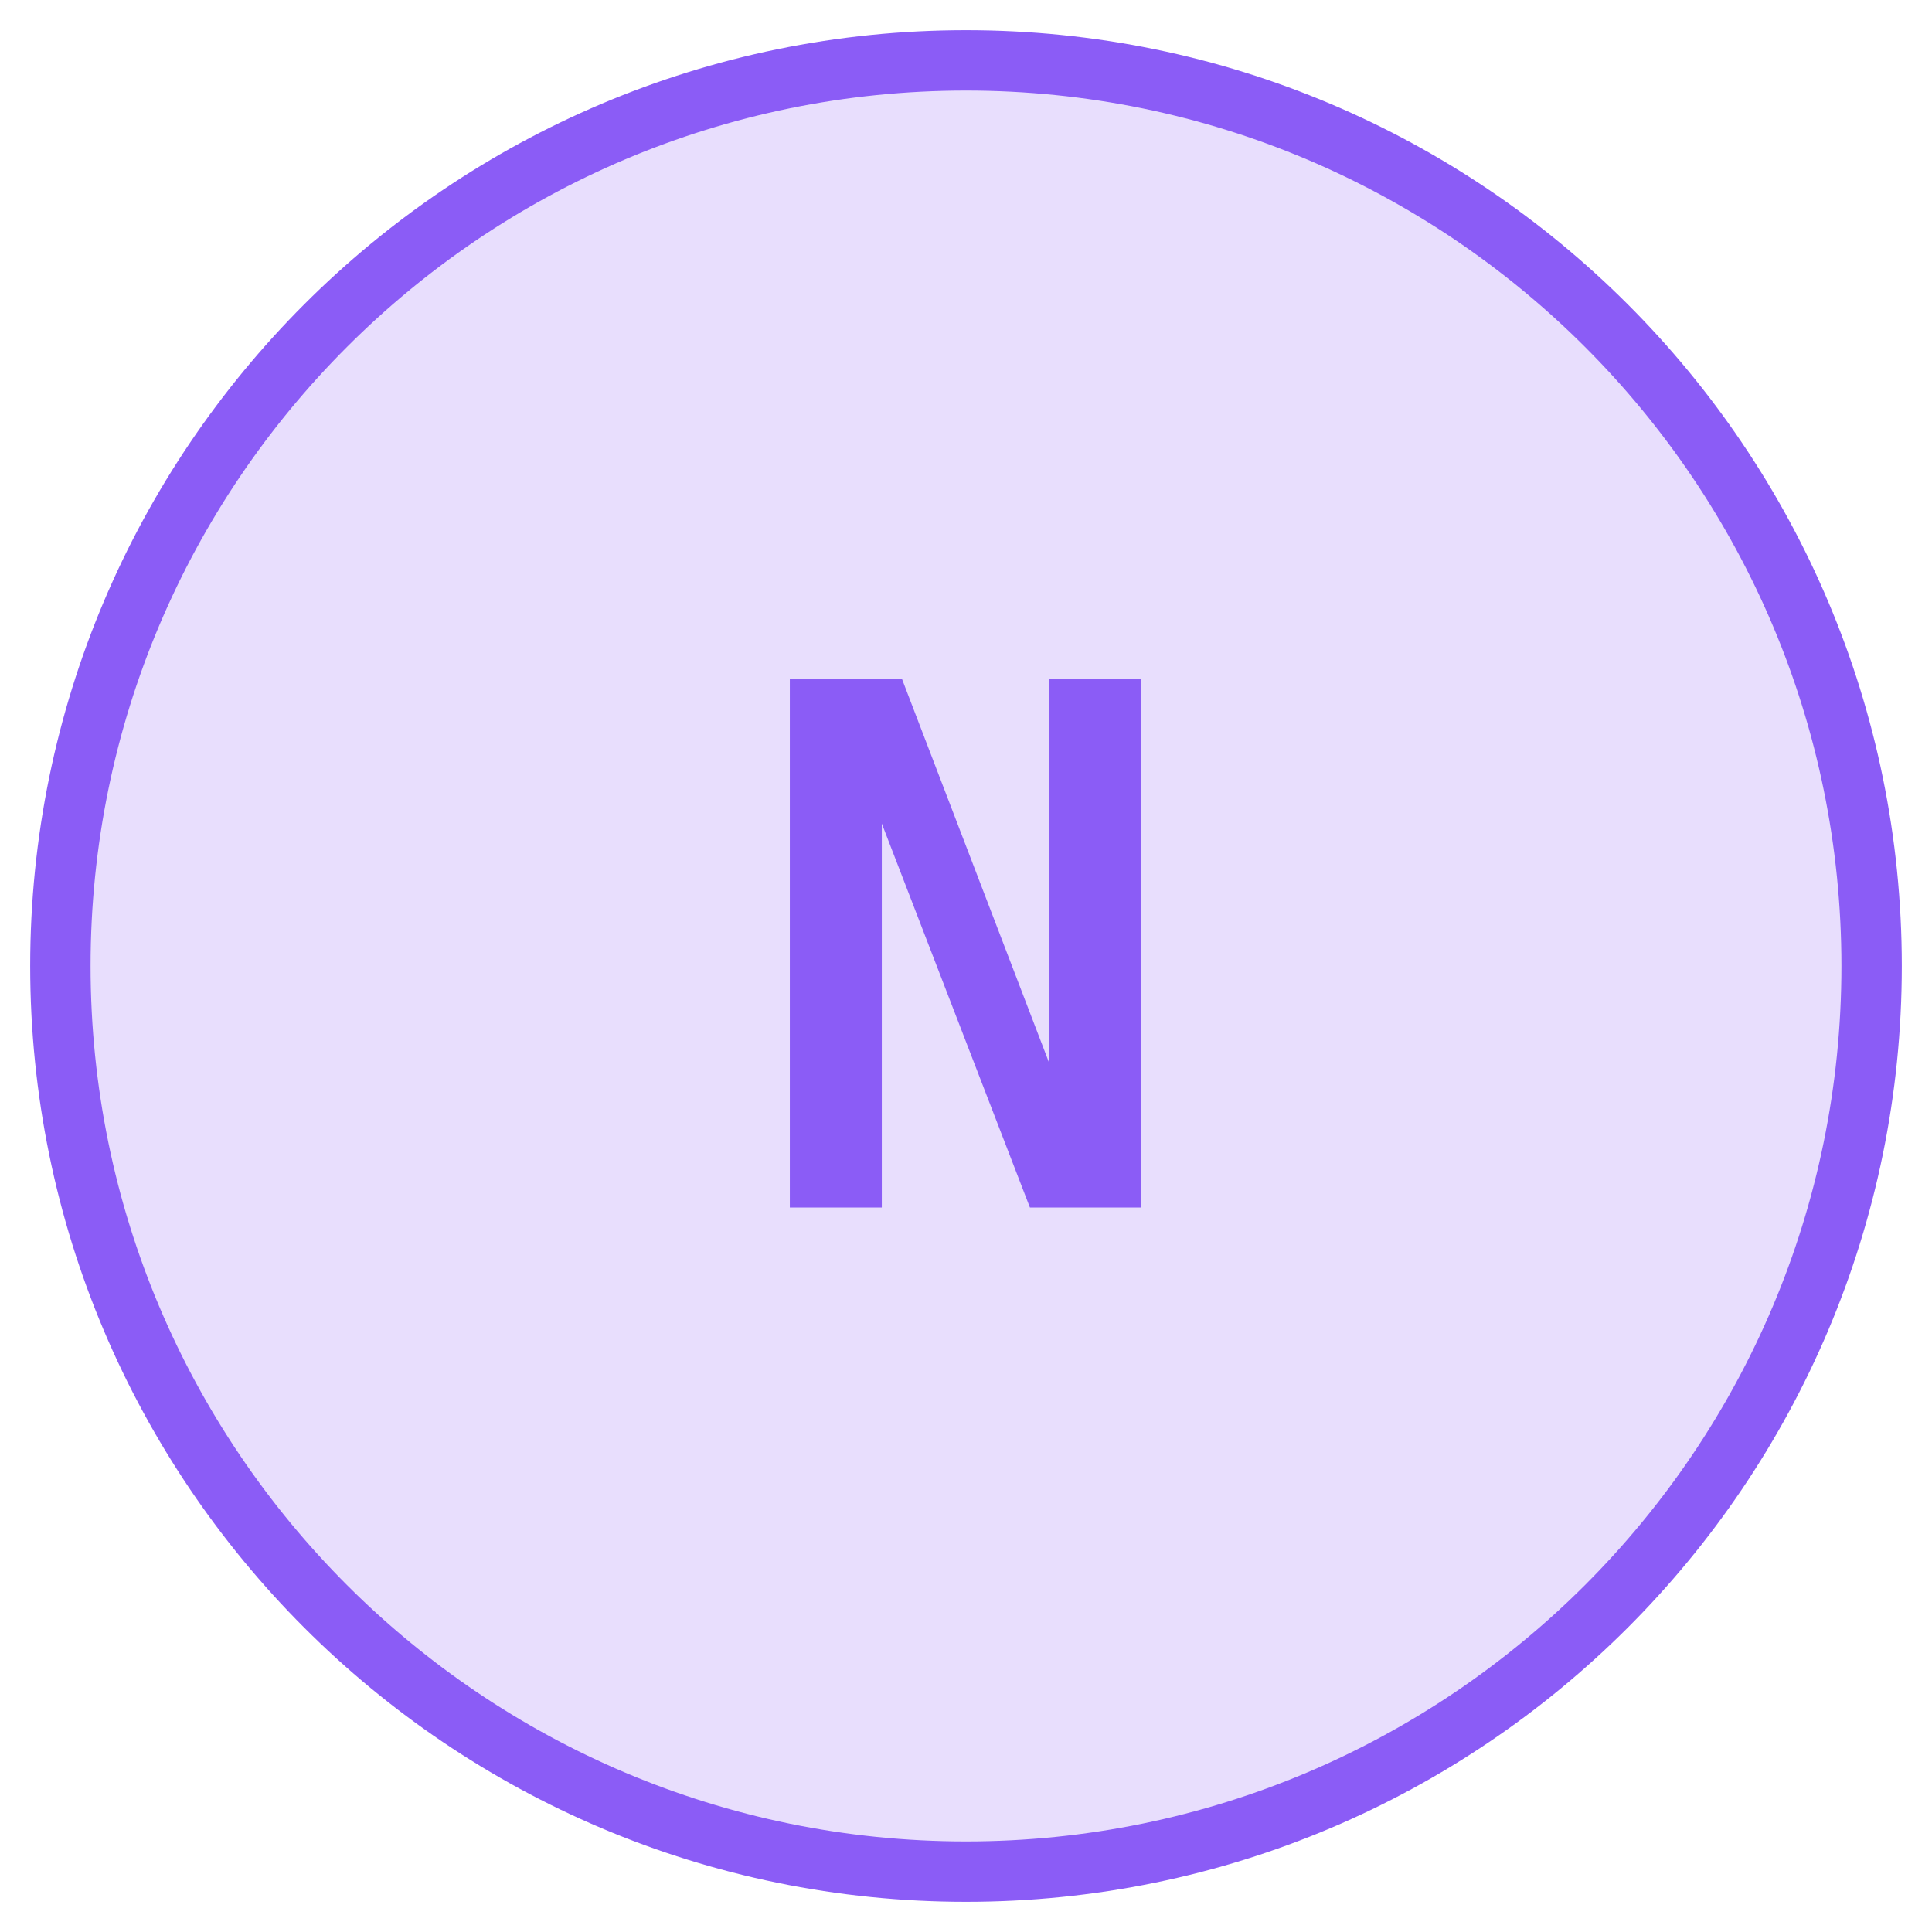
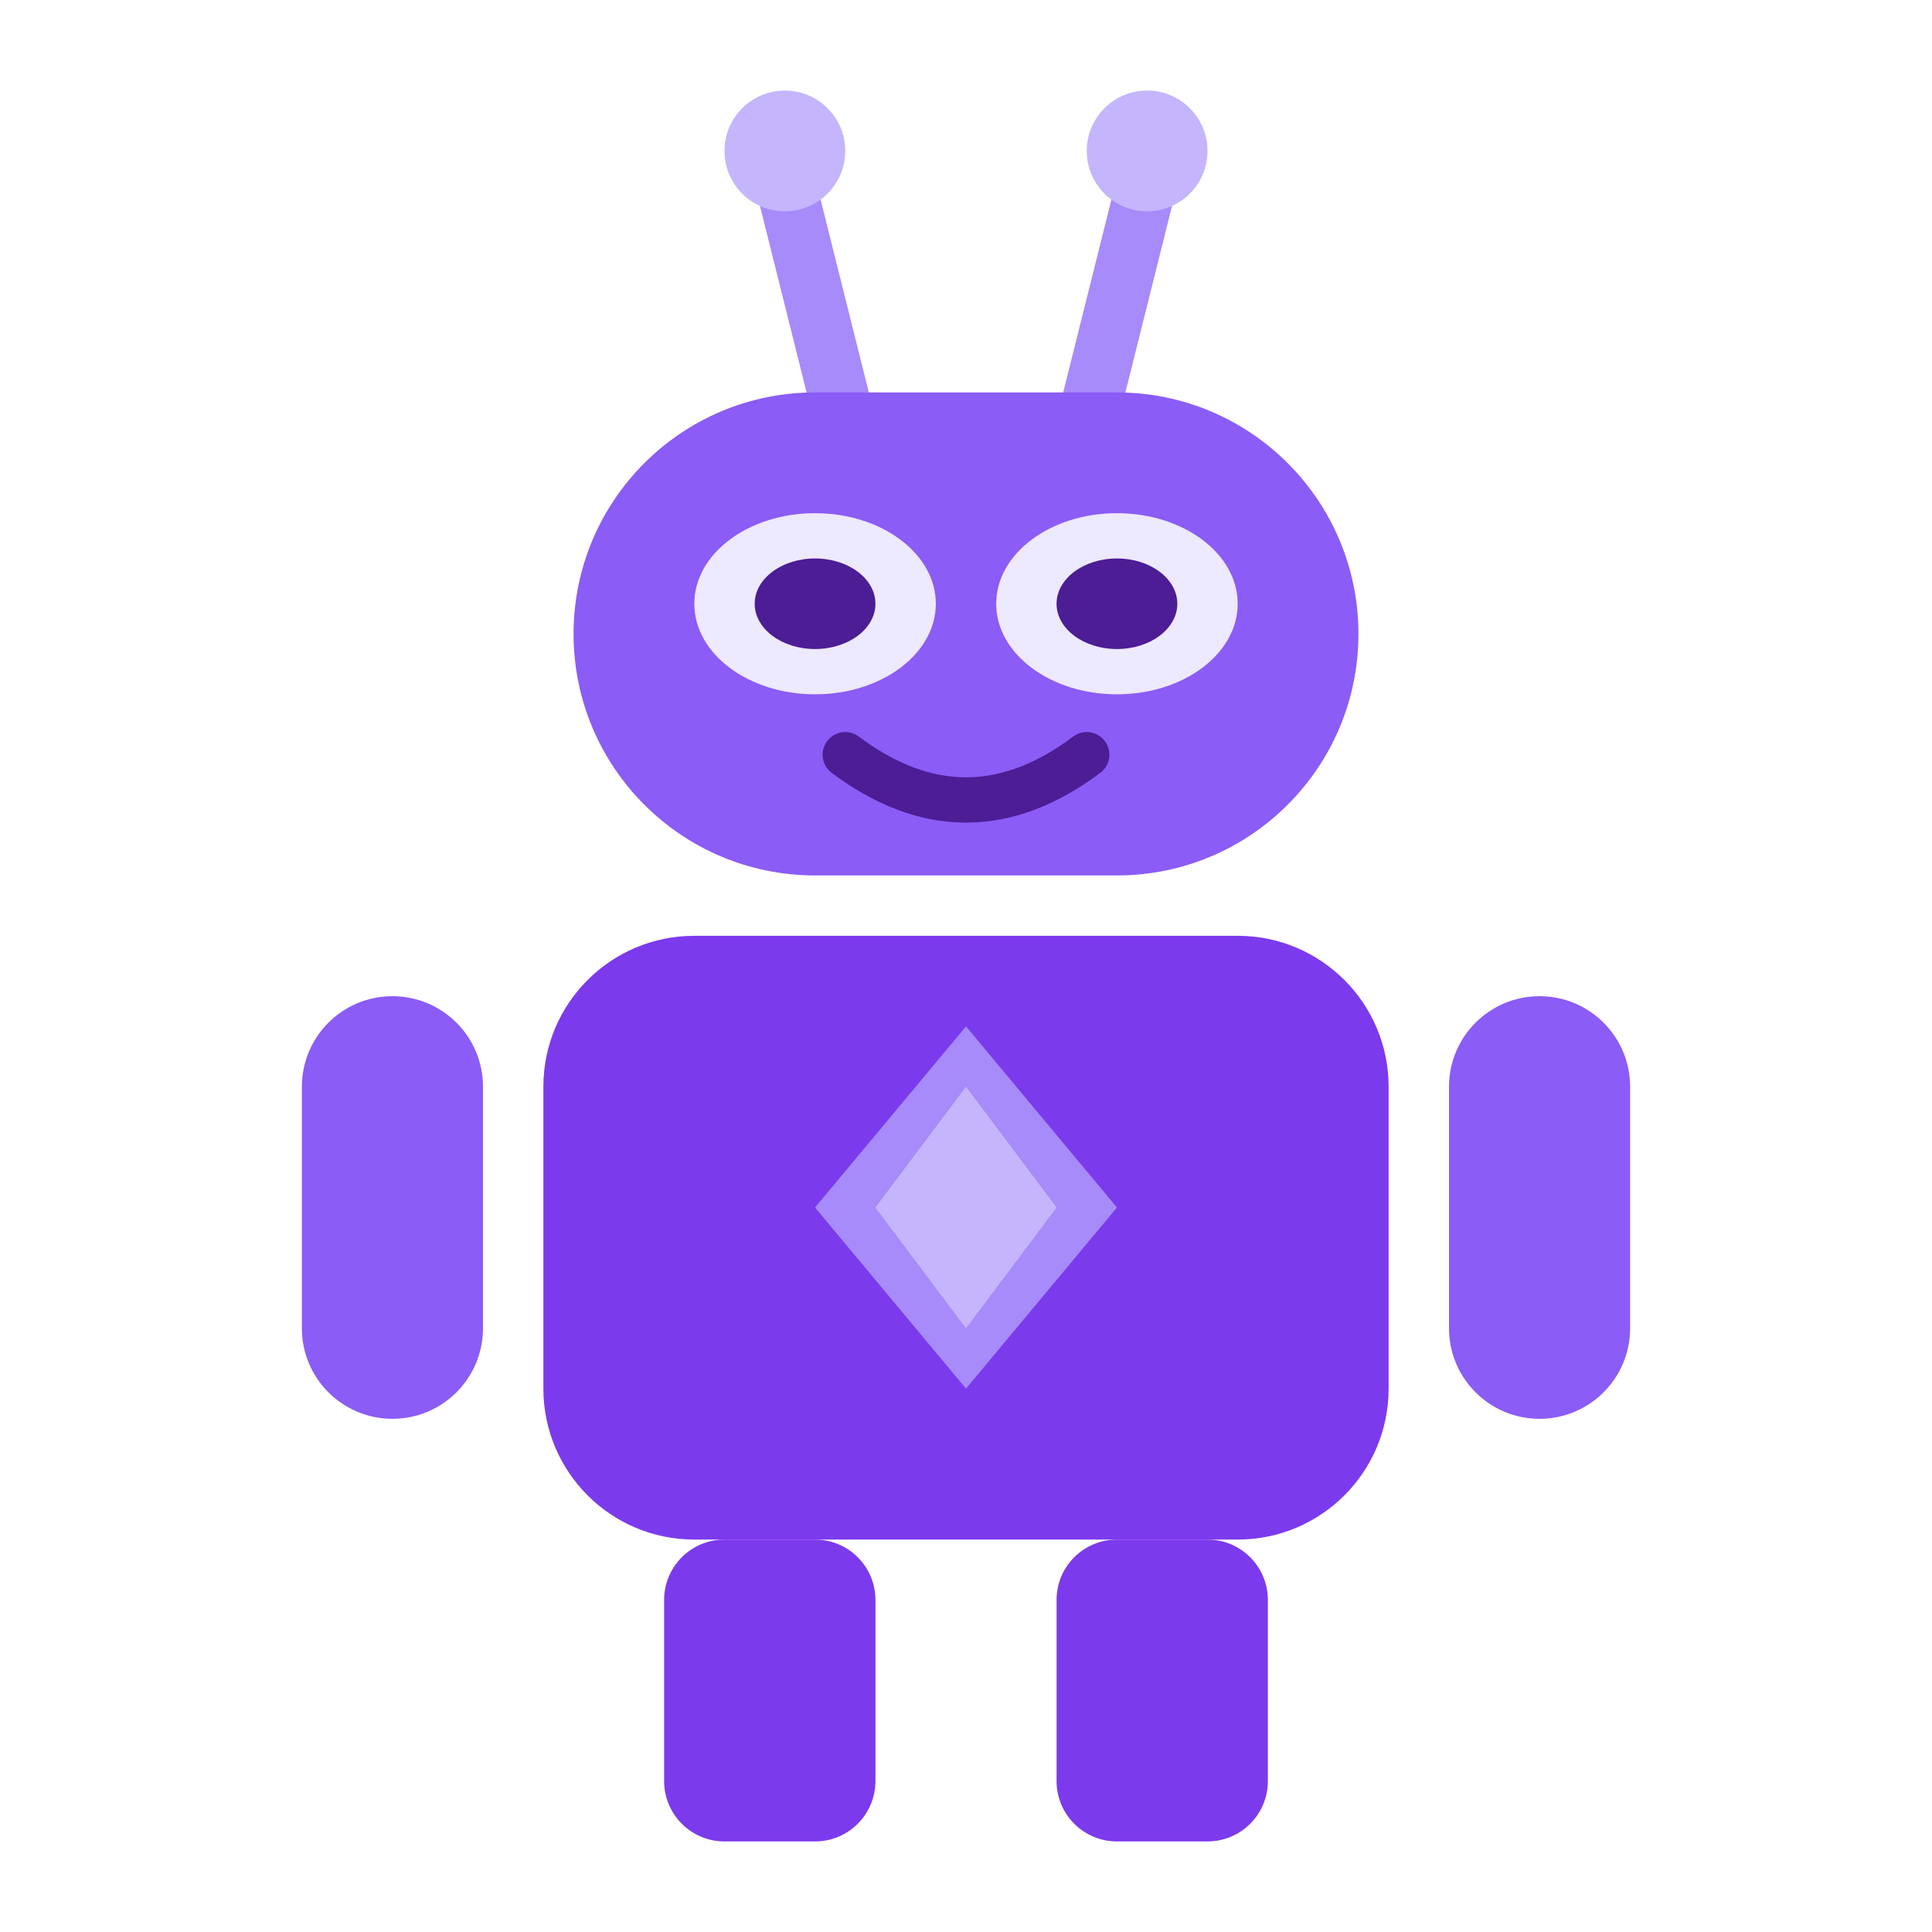
<svg xmlns="http://www.w3.org/2000/svg" viewBox="0 0 64 64" fill="none">
-   <circle cx="32" cy="32" r="30" fill="#8B5CF6" opacity="0.2" />
-   <circle cx="32" cy="32" r="30" stroke="#8B5CF6" stroke-width="2" />
-   <text x="32" y="40" text-anchor="middle" font-family="monospace" font-size="24" font-weight="bold" fill="#8B5CF6">N</text>
+   <line x1="26" y1="6" x2="28" y2="14" stroke="#a78bfa" stroke-width="2" stroke-linecap="round" />
+   <line x1="38" y1="6" x2="36" y2="14" stroke="#a78bfa" stroke-width="2" stroke-linecap="round" />
+   <circle cx="26" cy="5" r="2" fill="#c4b5fd" />
+   <circle cx="38" cy="5" r="2" fill="#c4b5fd" />
+   <rect x="19" y="13" width="26" height="16" rx="8" fill="#8b5cf6" />
+   <ellipse cx="27" cy="20" rx="4" ry="3" fill="#ede9fe" />
+   <ellipse cx="37" cy="20" rx="4" ry="3" fill="#ede9fe" />
+   <ellipse cx="27" cy="20" rx="2" ry="1.5" fill="#4c1d95" />
+   <ellipse cx="37" cy="20" rx="2" ry="1.5" fill="#4c1d95" />
+   <path d="M28 25 Q32 28 36 25" stroke="#4c1d95" stroke-width="1.5" fill="none" stroke-linecap="round" />
+   <rect x="18" y="31" width="28" height="20" rx="5" fill="#7c3aed" />
+   <polygon points="32,34 37,40 32,46 27,40" fill="#a78bfa" />
+   <polygon points="32,36 35,40 32,44 29,40" fill="#c4b5fd" />
+   <rect x="10" y="33" width="6" height="14" rx="3" fill="#8b5cf6" />
+   <rect x="48" y="33" width="6" height="14" rx="3" fill="#8b5cf6" />
+   <rect x="22" y="51" width="7" height="10" rx="2" fill="#7c3aed" />
+   <rect x="35" y="51" width="7" height="10" rx="2" fill="#7c3aed" />
</svg>
